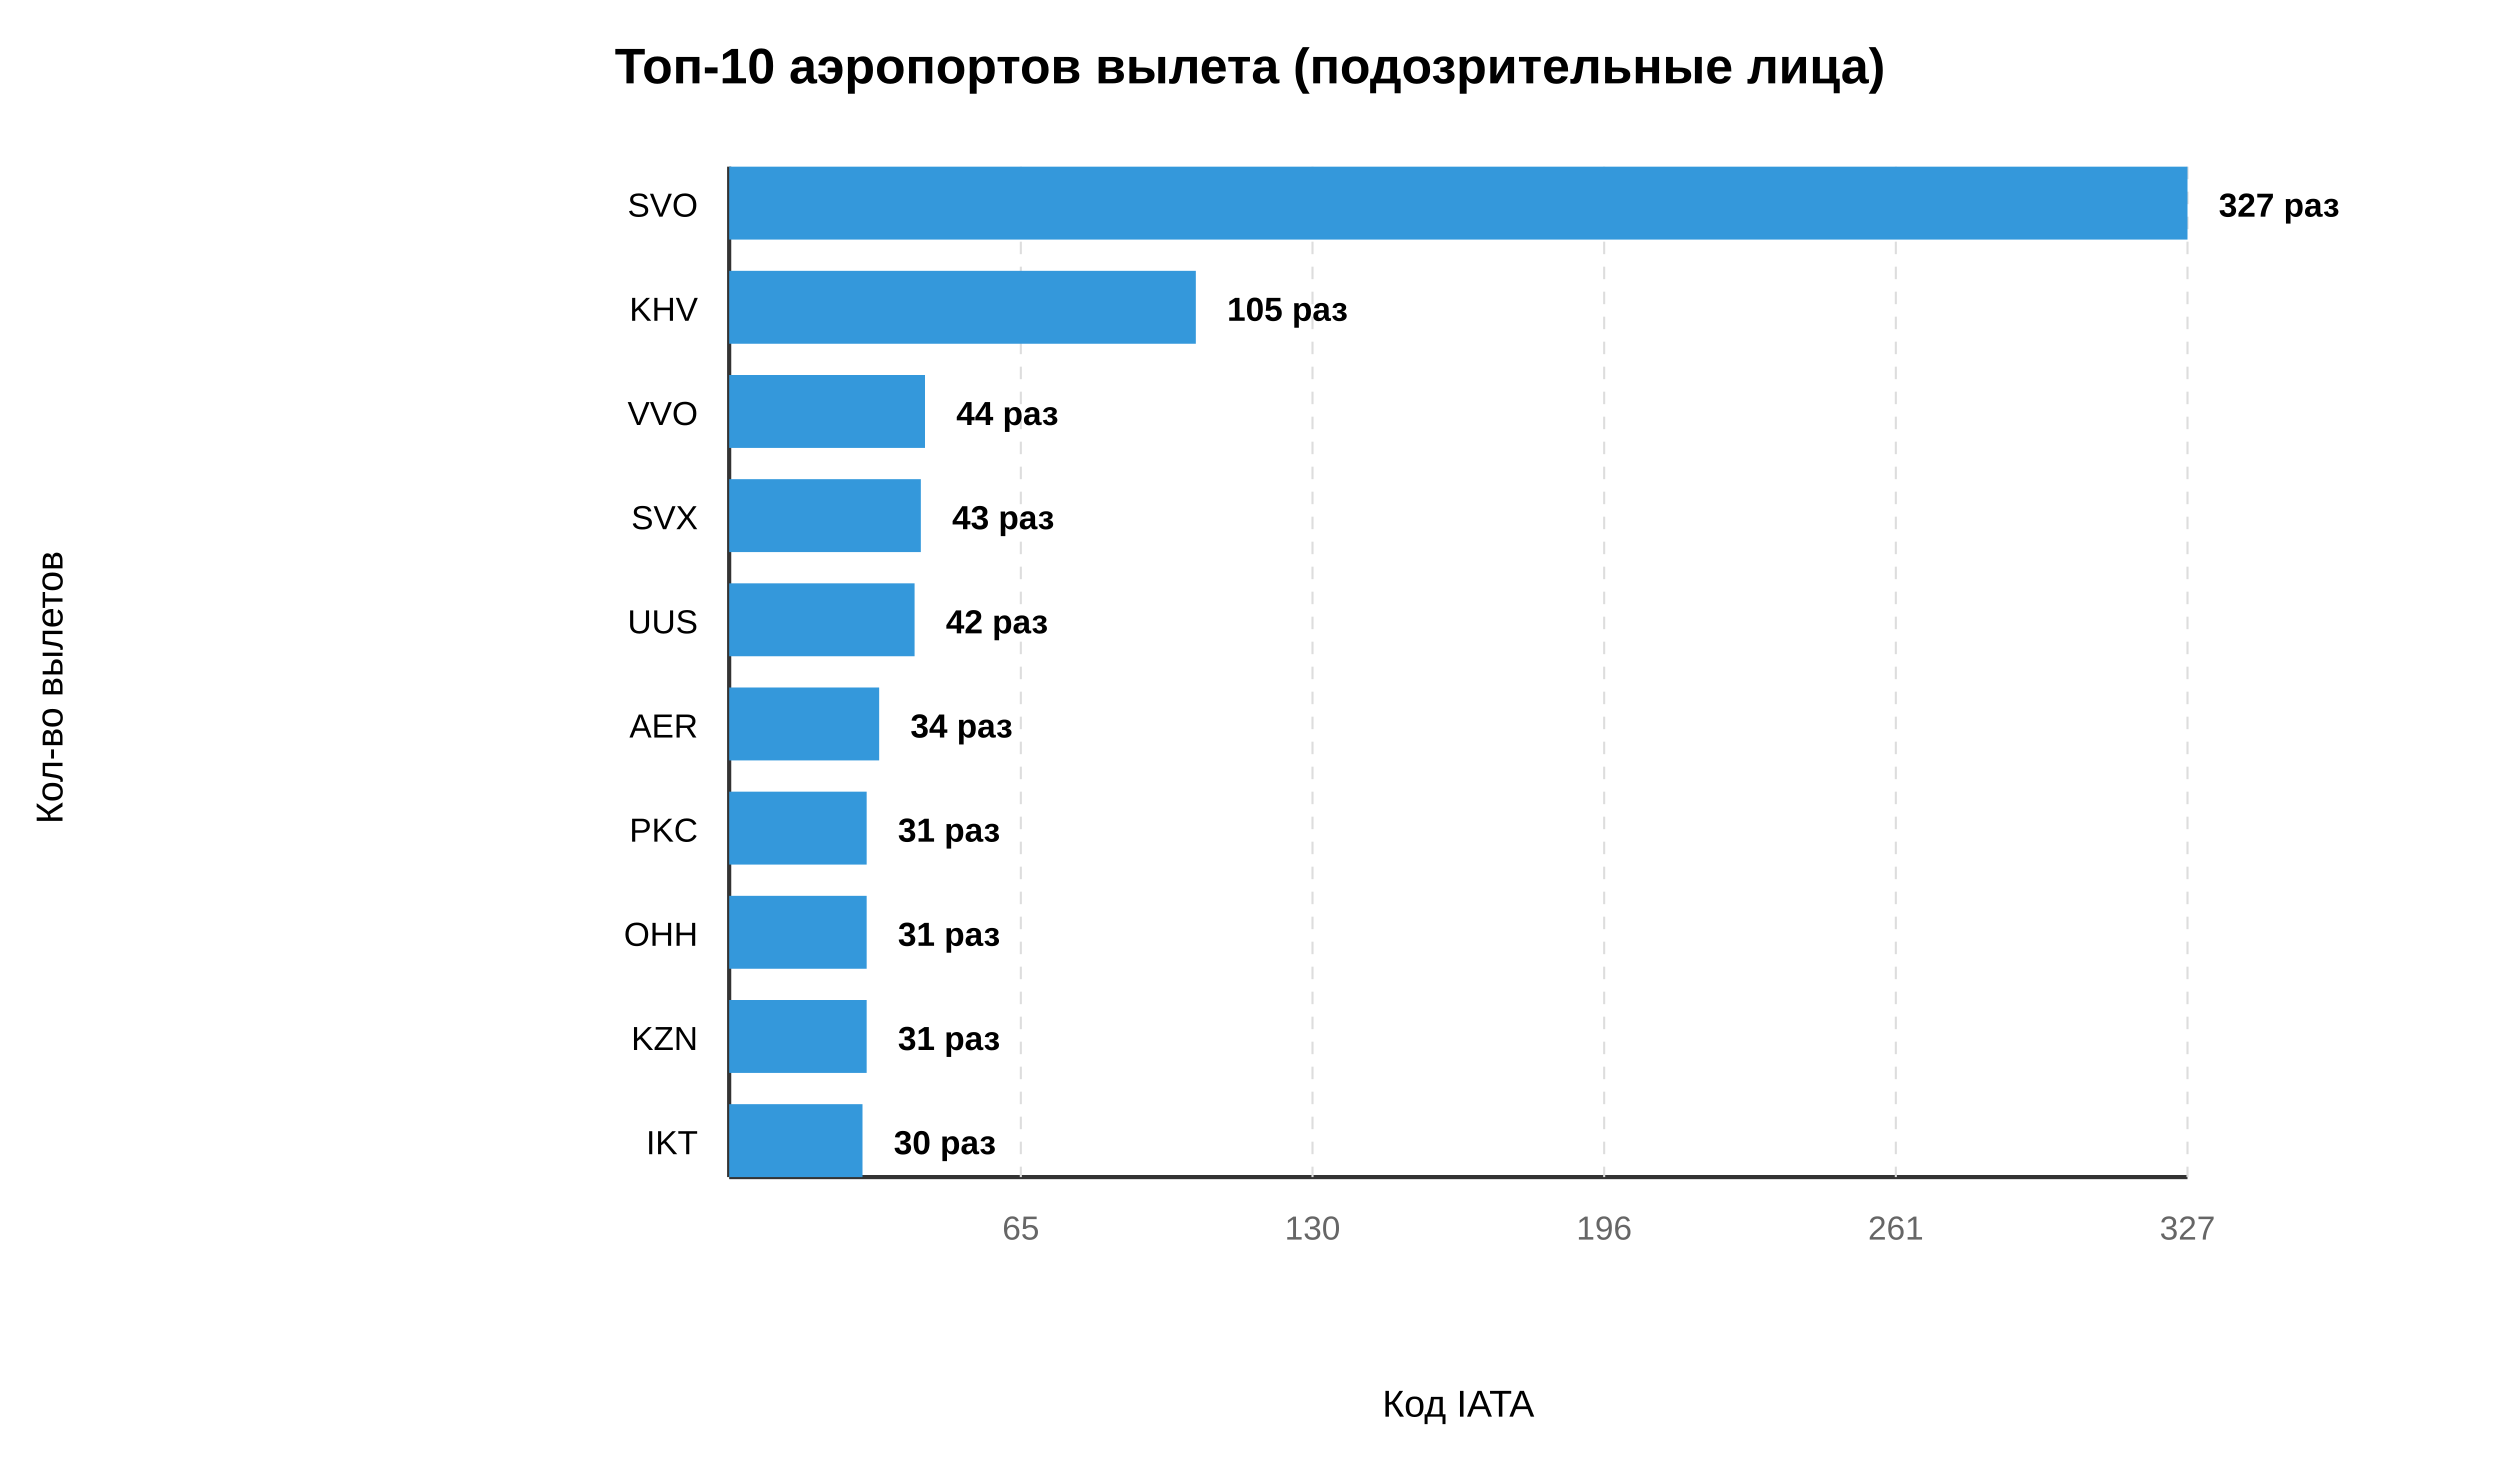
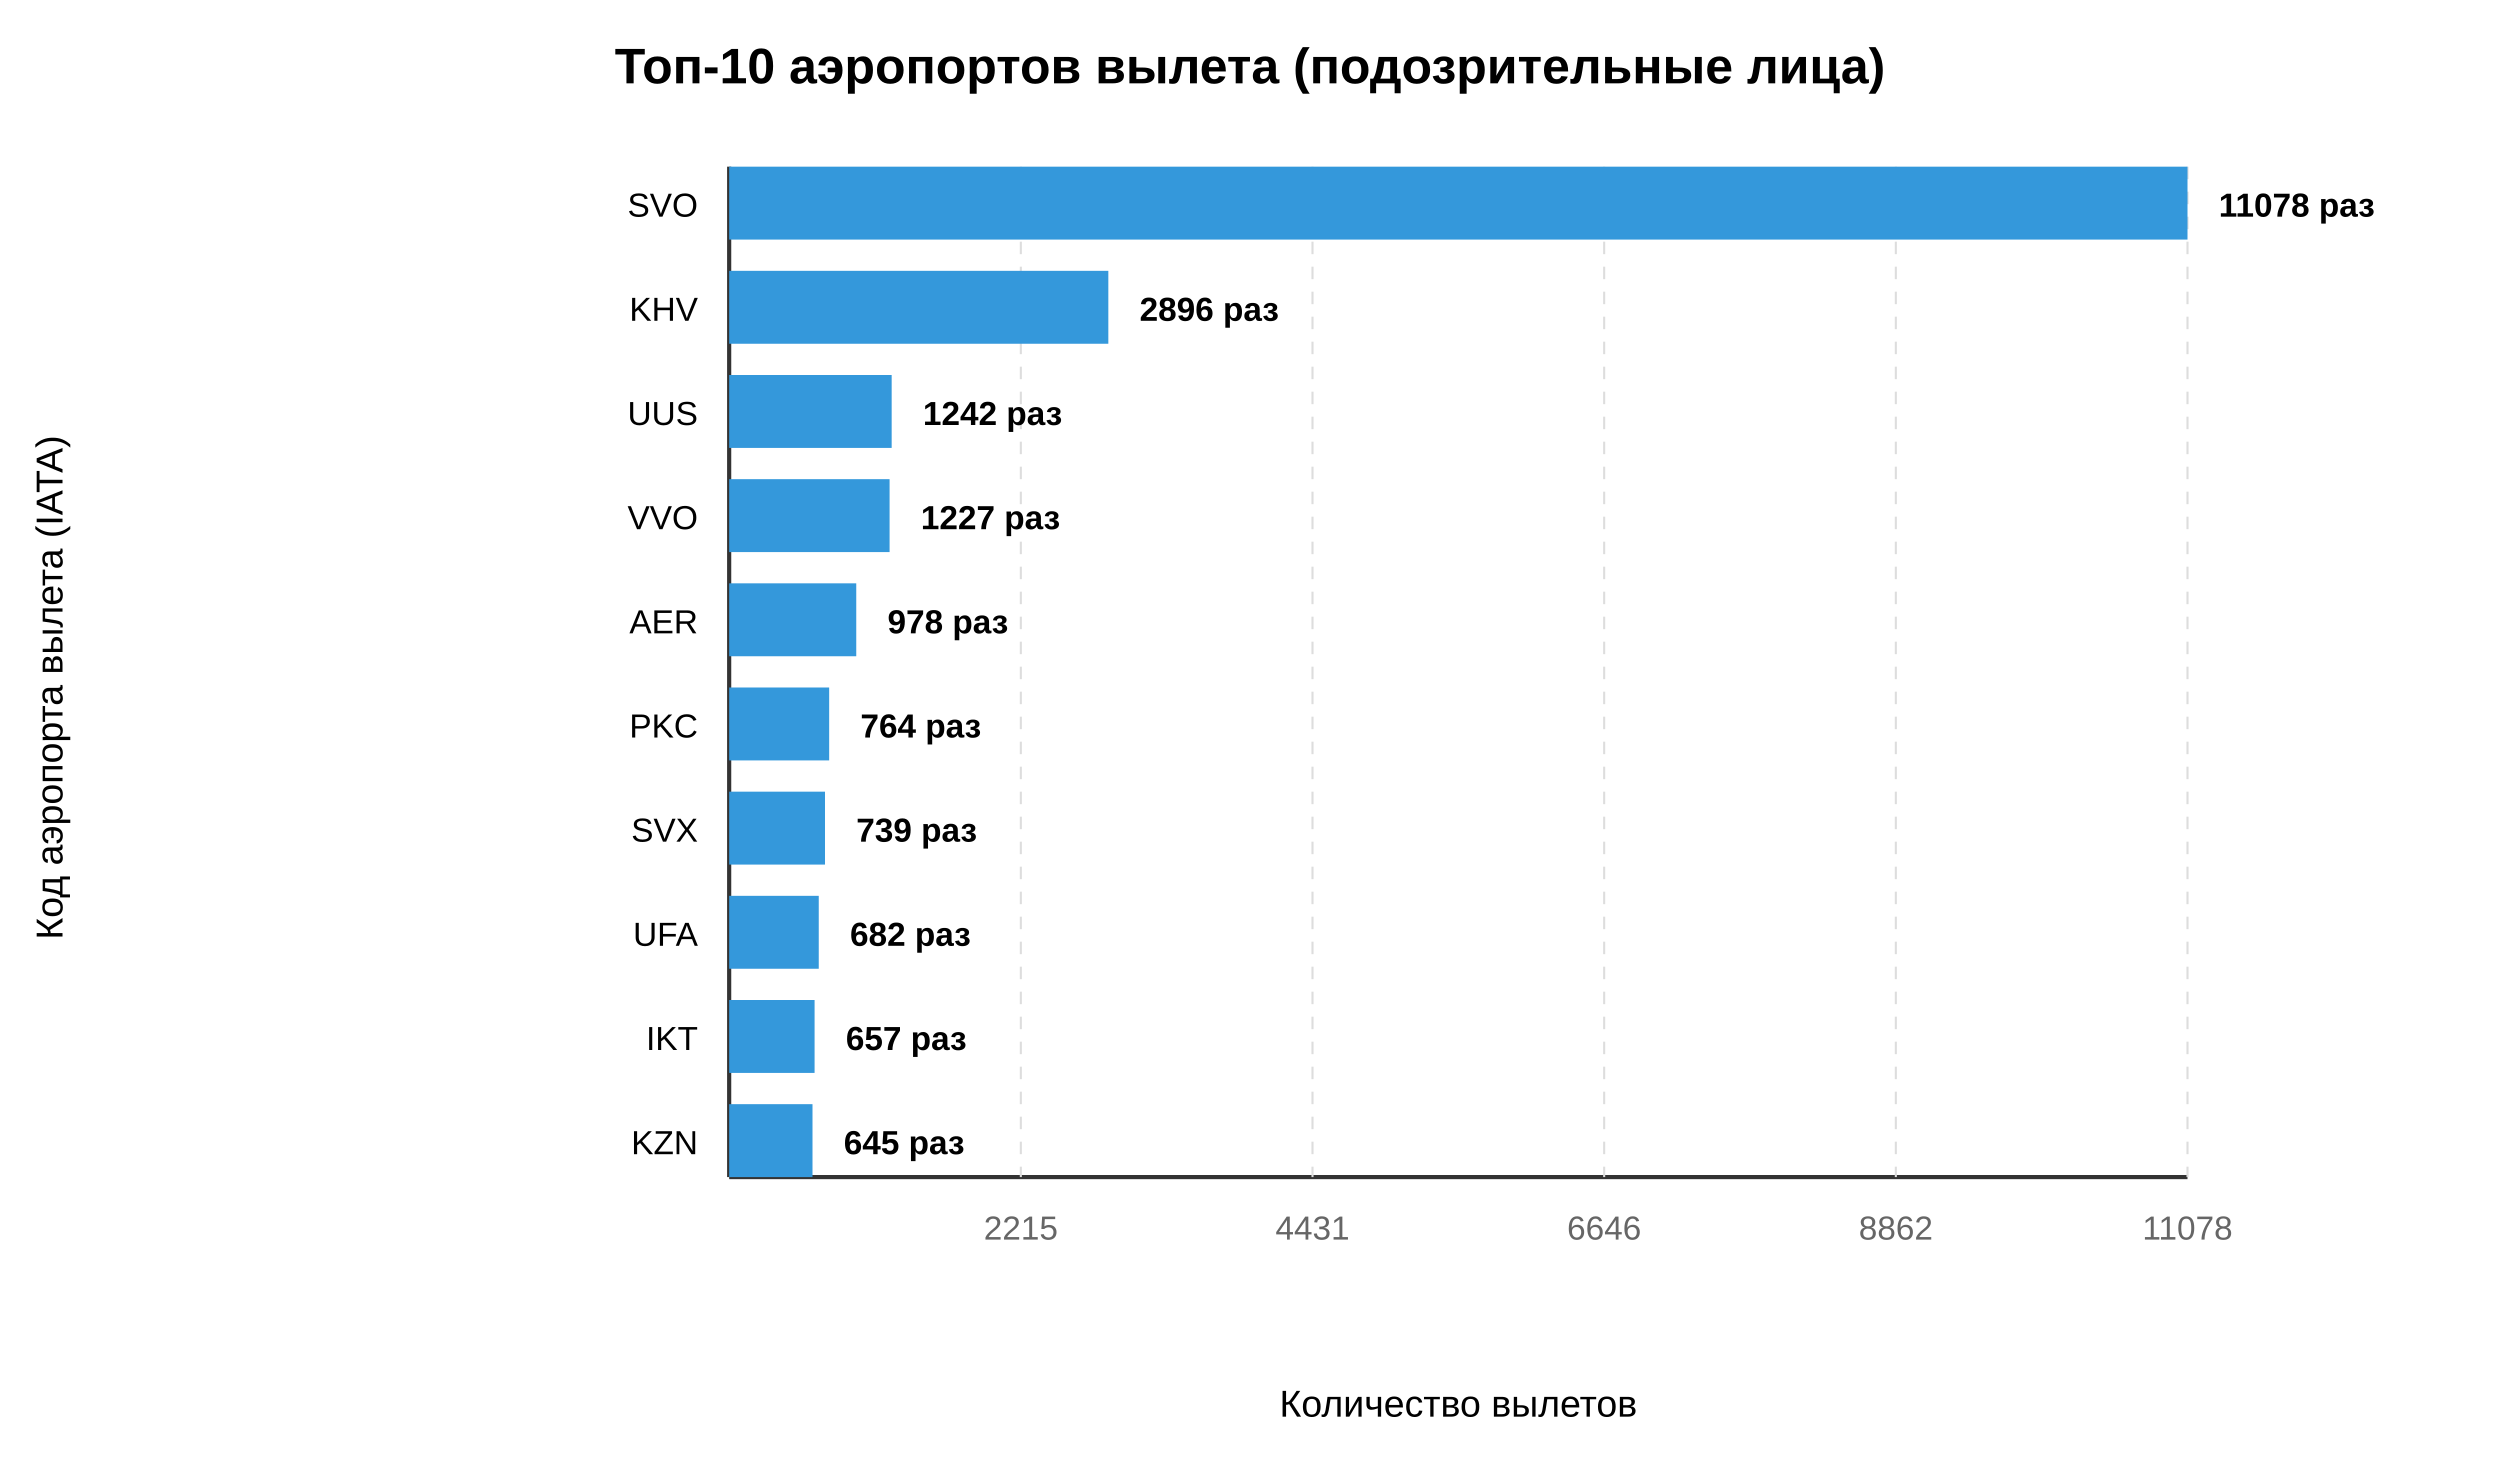
<svg xmlns="http://www.w3.org/2000/svg" width="1200" height="700" style="background-color: white;">
  <text x="600" y="40" text-anchor="middle" font-size="24" font-weight="bold" font-family="Arial, sans-serif">Топ-10 аэропортов вылета (подозрительные лица)</text>
  <line x1="350" y1="80" x2="350" y2="565" stroke="#333" stroke-width="2" />
  <line x1="350" y1="565" x2="1050" y2="565" stroke="#333" stroke-width="2" />
-   <text x="700" y="680" text-anchor="middle" font-size="18" font-family="Arial, sans-serif">Код IATA</text>
-   <text x="30" y="330" text-anchor="middle" font-size="18" font-family="Arial, sans-serif" transform="rotate(-90 30 330)">Кол-во вылетов</text>
+   <text x="700" y="680" text-anchor="middle" font-size="18" font-family="Arial, sans-serif">Количество вылетов</text>
+   <text x="30" y="330" text-anchor="middle" font-size="18" font-family="Arial, sans-serif" transform="rotate(-90 30 330)">Код аэропорта вылета (IATA)</text>
  <line x1="490" y1="80" x2="490" y2="565" stroke="#ddd" stroke-width="1" stroke-dasharray="6" />
-   <text x="490" y="595" text-anchor="middle" font-size="16" fill="#666" font-family="Arial, sans-serif">65</text>
+   <text x="490" y="595" text-anchor="middle" font-size="16" fill="#666" font-family="Arial, sans-serif">2215</text>
  <line x1="630" y1="80" x2="630" y2="565" stroke="#ddd" stroke-width="1" stroke-dasharray="6" />
-   <text x="630" y="595" text-anchor="middle" font-size="16" fill="#666" font-family="Arial, sans-serif">130</text>
+   <text x="630" y="595" text-anchor="middle" font-size="16" fill="#666" font-family="Arial, sans-serif">4431</text>
  <line x1="770" y1="80" x2="770" y2="565" stroke="#ddd" stroke-width="1" stroke-dasharray="6" />
-   <text x="770" y="595" text-anchor="middle" font-size="16" fill="#666" font-family="Arial, sans-serif">196</text>
+   <text x="770" y="595" text-anchor="middle" font-size="16" fill="#666" font-family="Arial, sans-serif">6646</text>
  <line x1="910" y1="80" x2="910" y2="565" stroke="#ddd" stroke-width="1" stroke-dasharray="6" />
-   <text x="910" y="595" text-anchor="middle" font-size="16" fill="#666" font-family="Arial, sans-serif">261</text>
+   <text x="910" y="595" text-anchor="middle" font-size="16" fill="#666" font-family="Arial, sans-serif">8862</text>
  <line x1="1050" y1="80" x2="1050" y2="565" stroke="#ddd" stroke-width="1" stroke-dasharray="6" />
-   <text x="1050" y="595" text-anchor="middle" font-size="16" fill="#666" font-family="Arial, sans-serif">327</text>
+   <text x="1050" y="595" text-anchor="middle" font-size="16" fill="#666" font-family="Arial, sans-serif">11078</text>
  <rect x="350" y="80" width="700" height="35" fill="#3498db" />
  <text x="335" y="104" text-anchor="end" font-size="16" font-family="Arial, sans-serif">SVO</text>
-   <text x="1065" y="104" font-size="16" font-weight="bold" font-family="Arial, sans-serif">327 раз</text>
-   <rect x="350" y="130" width="224" height="35" fill="#3498db" />
+   <text x="1065" y="104" font-size="16" font-weight="bold" font-family="Arial, sans-serif">11078 раз</text>
+   <rect x="350" y="130" width="182" height="35" fill="#3498db" />
  <text x="335" y="154" text-anchor="end" font-size="16" font-family="Arial, sans-serif">KHV</text>
-   <text x="589" y="154" font-size="16" font-weight="bold" font-family="Arial, sans-serif">105 раз</text>
-   <rect x="350" y="180" width="94" height="35" fill="#3498db" />
-   <text x="335" y="204" text-anchor="end" font-size="16" font-family="Arial, sans-serif">VVO</text>
-   <text x="459" y="204" font-size="16" font-weight="bold" font-family="Arial, sans-serif">44 раз</text>
-   <rect x="350" y="230" width="92" height="35" fill="#3498db" />
-   <text x="335" y="254" text-anchor="end" font-size="16" font-family="Arial, sans-serif">SVX</text>
-   <text x="457" y="254" font-size="16" font-weight="bold" font-family="Arial, sans-serif">43 раз</text>
-   <rect x="350" y="280" width="89" height="35" fill="#3498db" />
-   <text x="335" y="304" text-anchor="end" font-size="16" font-family="Arial, sans-serif">UUS</text>
-   <text x="454" y="304" font-size="16" font-weight="bold" font-family="Arial, sans-serif">42 раз</text>
-   <rect x="350" y="330" width="72" height="35" fill="#3498db" />
-   <text x="335" y="354" text-anchor="end" font-size="16" font-family="Arial, sans-serif">AER</text>
-   <text x="437" y="354" font-size="16" font-weight="bold" font-family="Arial, sans-serif">34 раз</text>
-   <rect x="350" y="380" width="66" height="35" fill="#3498db" />
-   <text x="335" y="404" text-anchor="end" font-size="16" font-family="Arial, sans-serif">PKC</text>
-   <text x="431" y="404" font-size="16" font-weight="bold" font-family="Arial, sans-serif">31 раз</text>
-   <rect x="350" y="430" width="66" height="35" fill="#3498db" />
-   <text x="335" y="454" text-anchor="end" font-size="16" font-family="Arial, sans-serif">OHH</text>
-   <text x="431" y="454" font-size="16" font-weight="bold" font-family="Arial, sans-serif">31 раз</text>
-   <rect x="350" y="480" width="66" height="35" fill="#3498db" />
-   <text x="335" y="504" text-anchor="end" font-size="16" font-family="Arial, sans-serif">KZN</text>
-   <text x="431" y="504" font-size="16" font-weight="bold" font-family="Arial, sans-serif">31 раз</text>
-   <rect x="350" y="530" width="64" height="35" fill="#3498db" />
-   <text x="335" y="554" text-anchor="end" font-size="16" font-family="Arial, sans-serif">IKT</text>
-   <text x="429" y="554" font-size="16" font-weight="bold" font-family="Arial, sans-serif">30 раз</text>
+   <text x="547" y="154" font-size="16" font-weight="bold" font-family="Arial, sans-serif">2896 раз</text>
+   <rect x="350" y="180" width="78" height="35" fill="#3498db" />
+   <text x="335" y="204" text-anchor="end" font-size="16" font-family="Arial, sans-serif">UUS</text>
+   <text x="443" y="204" font-size="16" font-weight="bold" font-family="Arial, sans-serif">1242 раз</text>
+   <rect x="350" y="230" width="77" height="35" fill="#3498db" />
+   <text x="335" y="254" text-anchor="end" font-size="16" font-family="Arial, sans-serif">VVO</text>
+   <text x="442" y="254" font-size="16" font-weight="bold" font-family="Arial, sans-serif">1227 раз</text>
+   <rect x="350" y="280" width="61" height="35" fill="#3498db" />
+   <text x="335" y="304" text-anchor="end" font-size="16" font-family="Arial, sans-serif">AER</text>
+   <text x="426" y="304" font-size="16" font-weight="bold" font-family="Arial, sans-serif">978 раз</text>
+   <rect x="350" y="330" width="48" height="35" fill="#3498db" />
+   <text x="335" y="354" text-anchor="end" font-size="16" font-family="Arial, sans-serif">PKC</text>
+   <text x="413" y="354" font-size="16" font-weight="bold" font-family="Arial, sans-serif">764 раз</text>
+   <rect x="350" y="380" width="46" height="35" fill="#3498db" />
+   <text x="335" y="404" text-anchor="end" font-size="16" font-family="Arial, sans-serif">SVX</text>
+   <text x="411" y="404" font-size="16" font-weight="bold" font-family="Arial, sans-serif">739 раз</text>
+   <rect x="350" y="430" width="43" height="35" fill="#3498db" />
+   <text x="335" y="454" text-anchor="end" font-size="16" font-family="Arial, sans-serif">UFA</text>
+   <text x="408" y="454" font-size="16" font-weight="bold" font-family="Arial, sans-serif">682 раз</text>
+   <rect x="350" y="480" width="41" height="35" fill="#3498db" />
+   <text x="335" y="504" text-anchor="end" font-size="16" font-family="Arial, sans-serif">IKT</text>
+   <text x="406" y="504" font-size="16" font-weight="bold" font-family="Arial, sans-serif">657 раз</text>
+   <rect x="350" y="530" width="40" height="35" fill="#3498db" />
+   <text x="335" y="554" text-anchor="end" font-size="16" font-family="Arial, sans-serif">KZN</text>
+   <text x="405" y="554" font-size="16" font-weight="bold" font-family="Arial, sans-serif">645 раз</text>
</svg>
